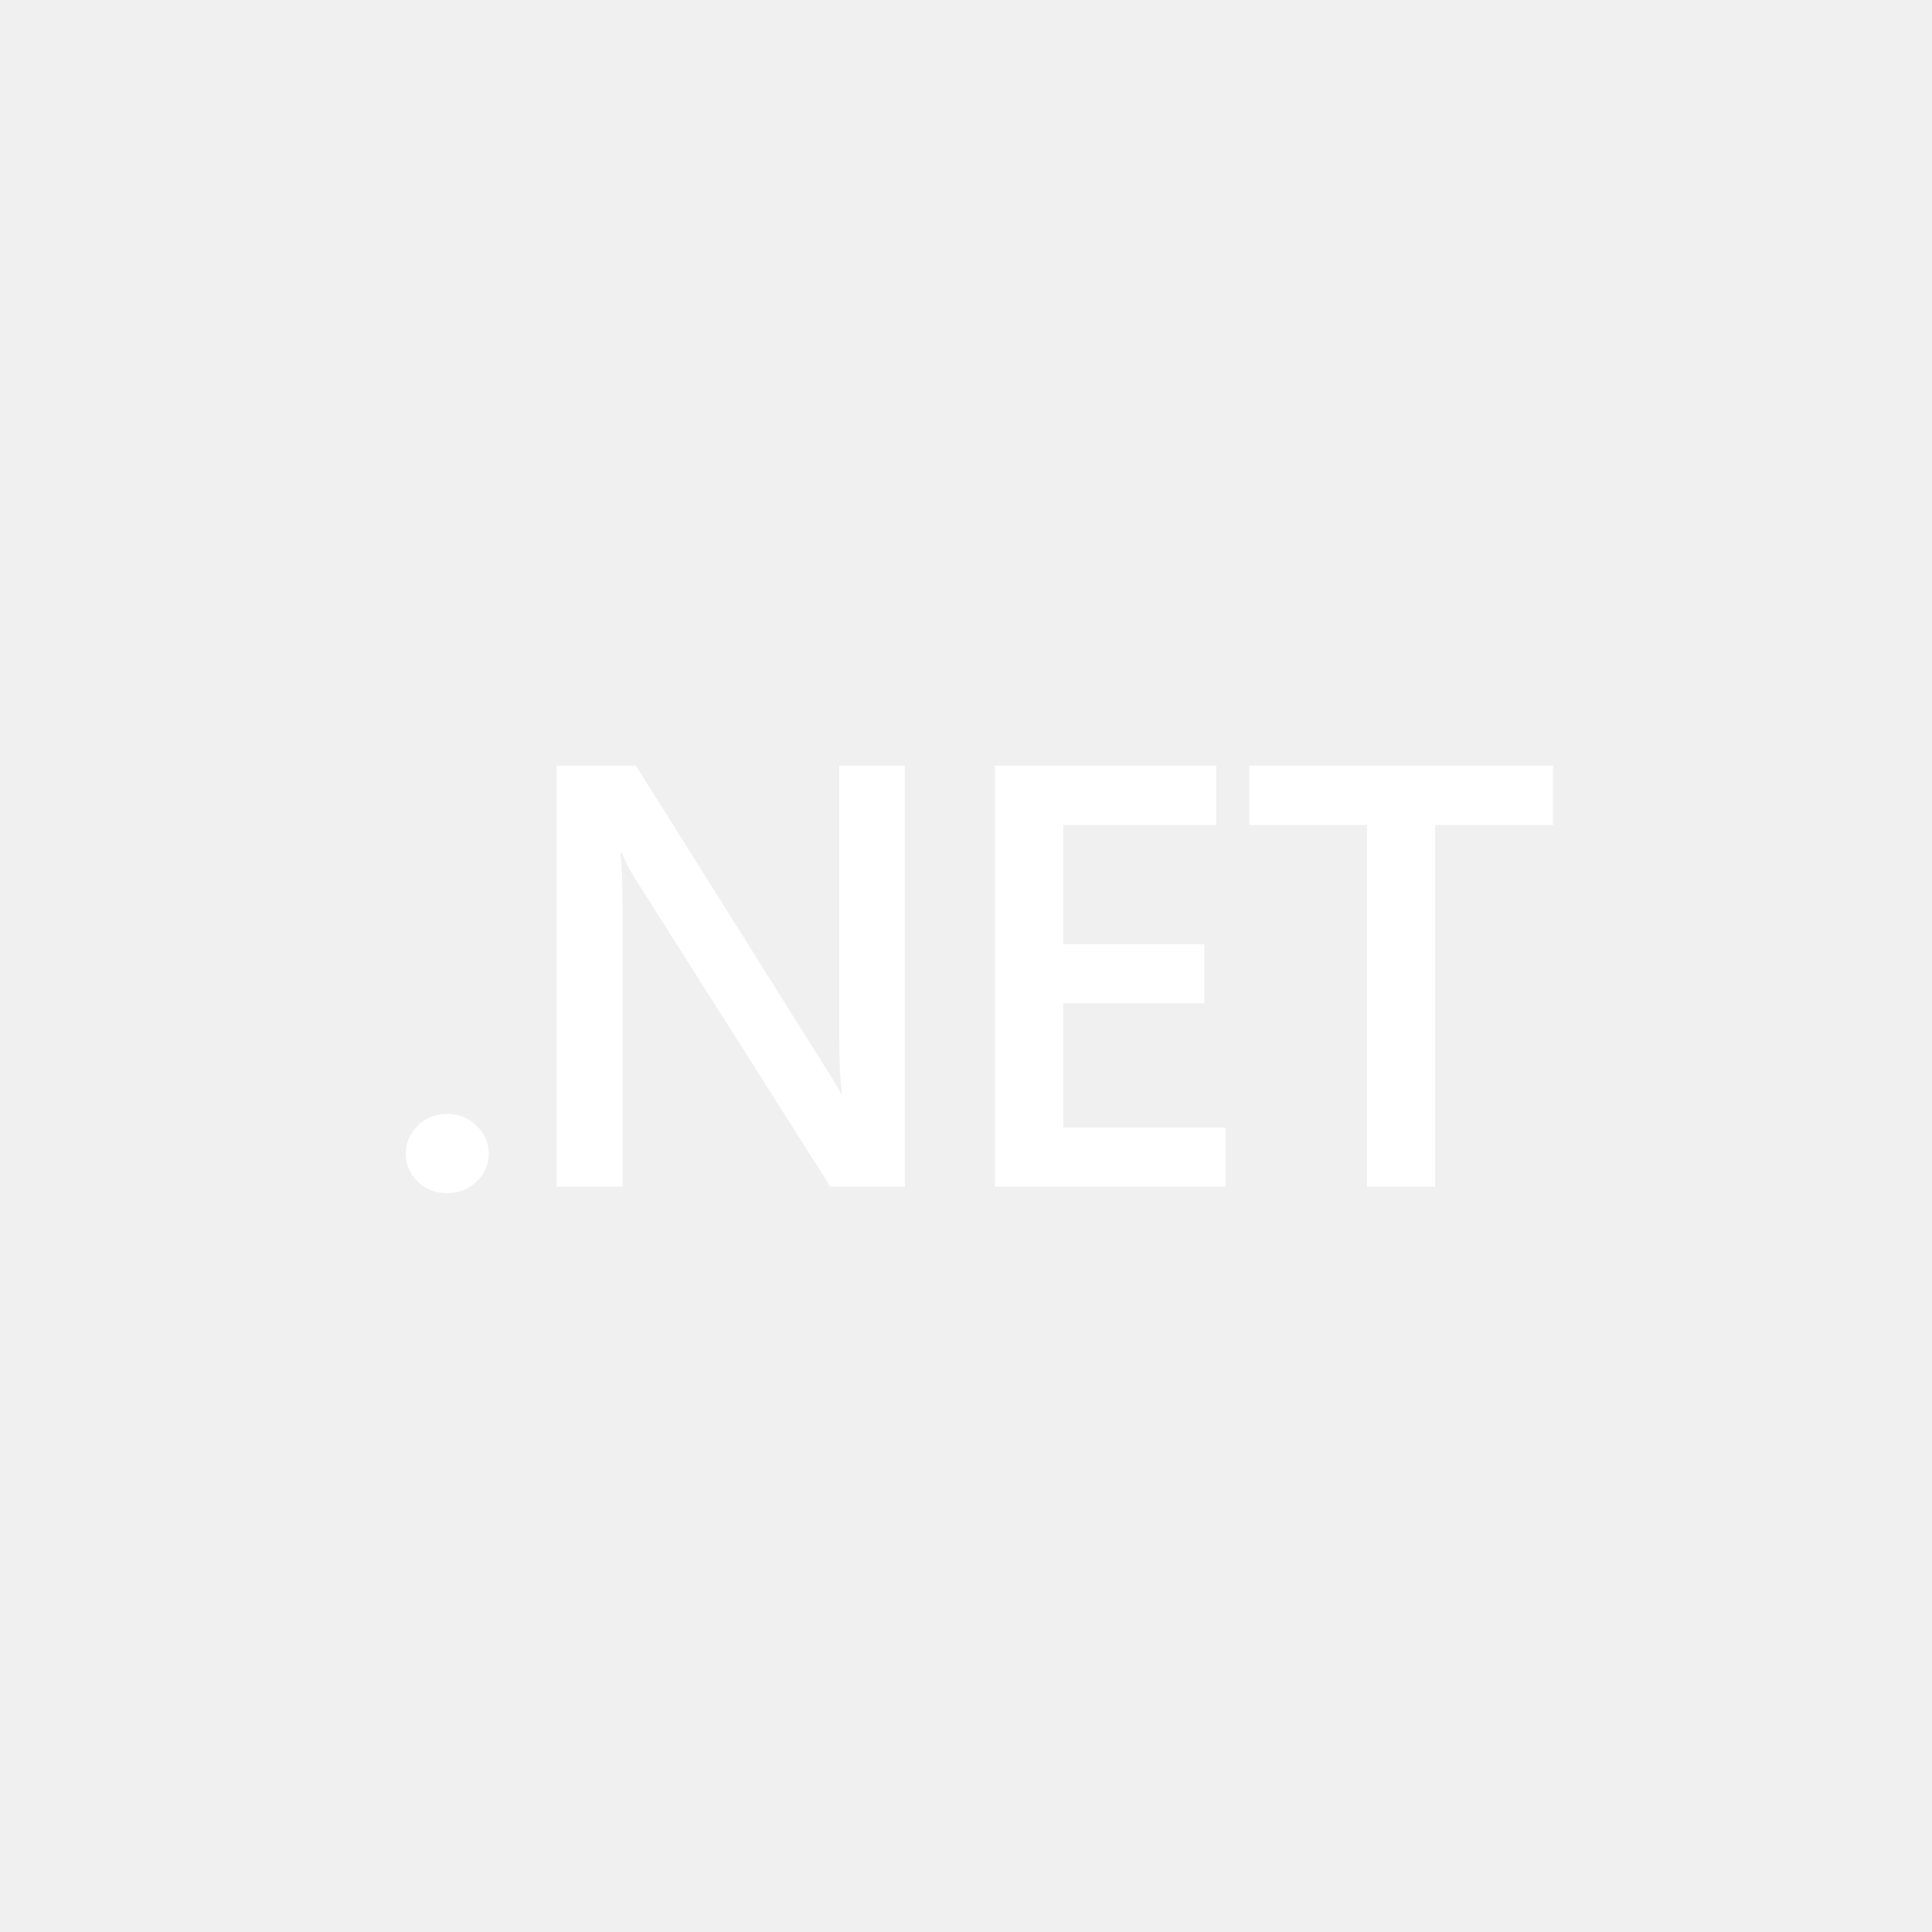
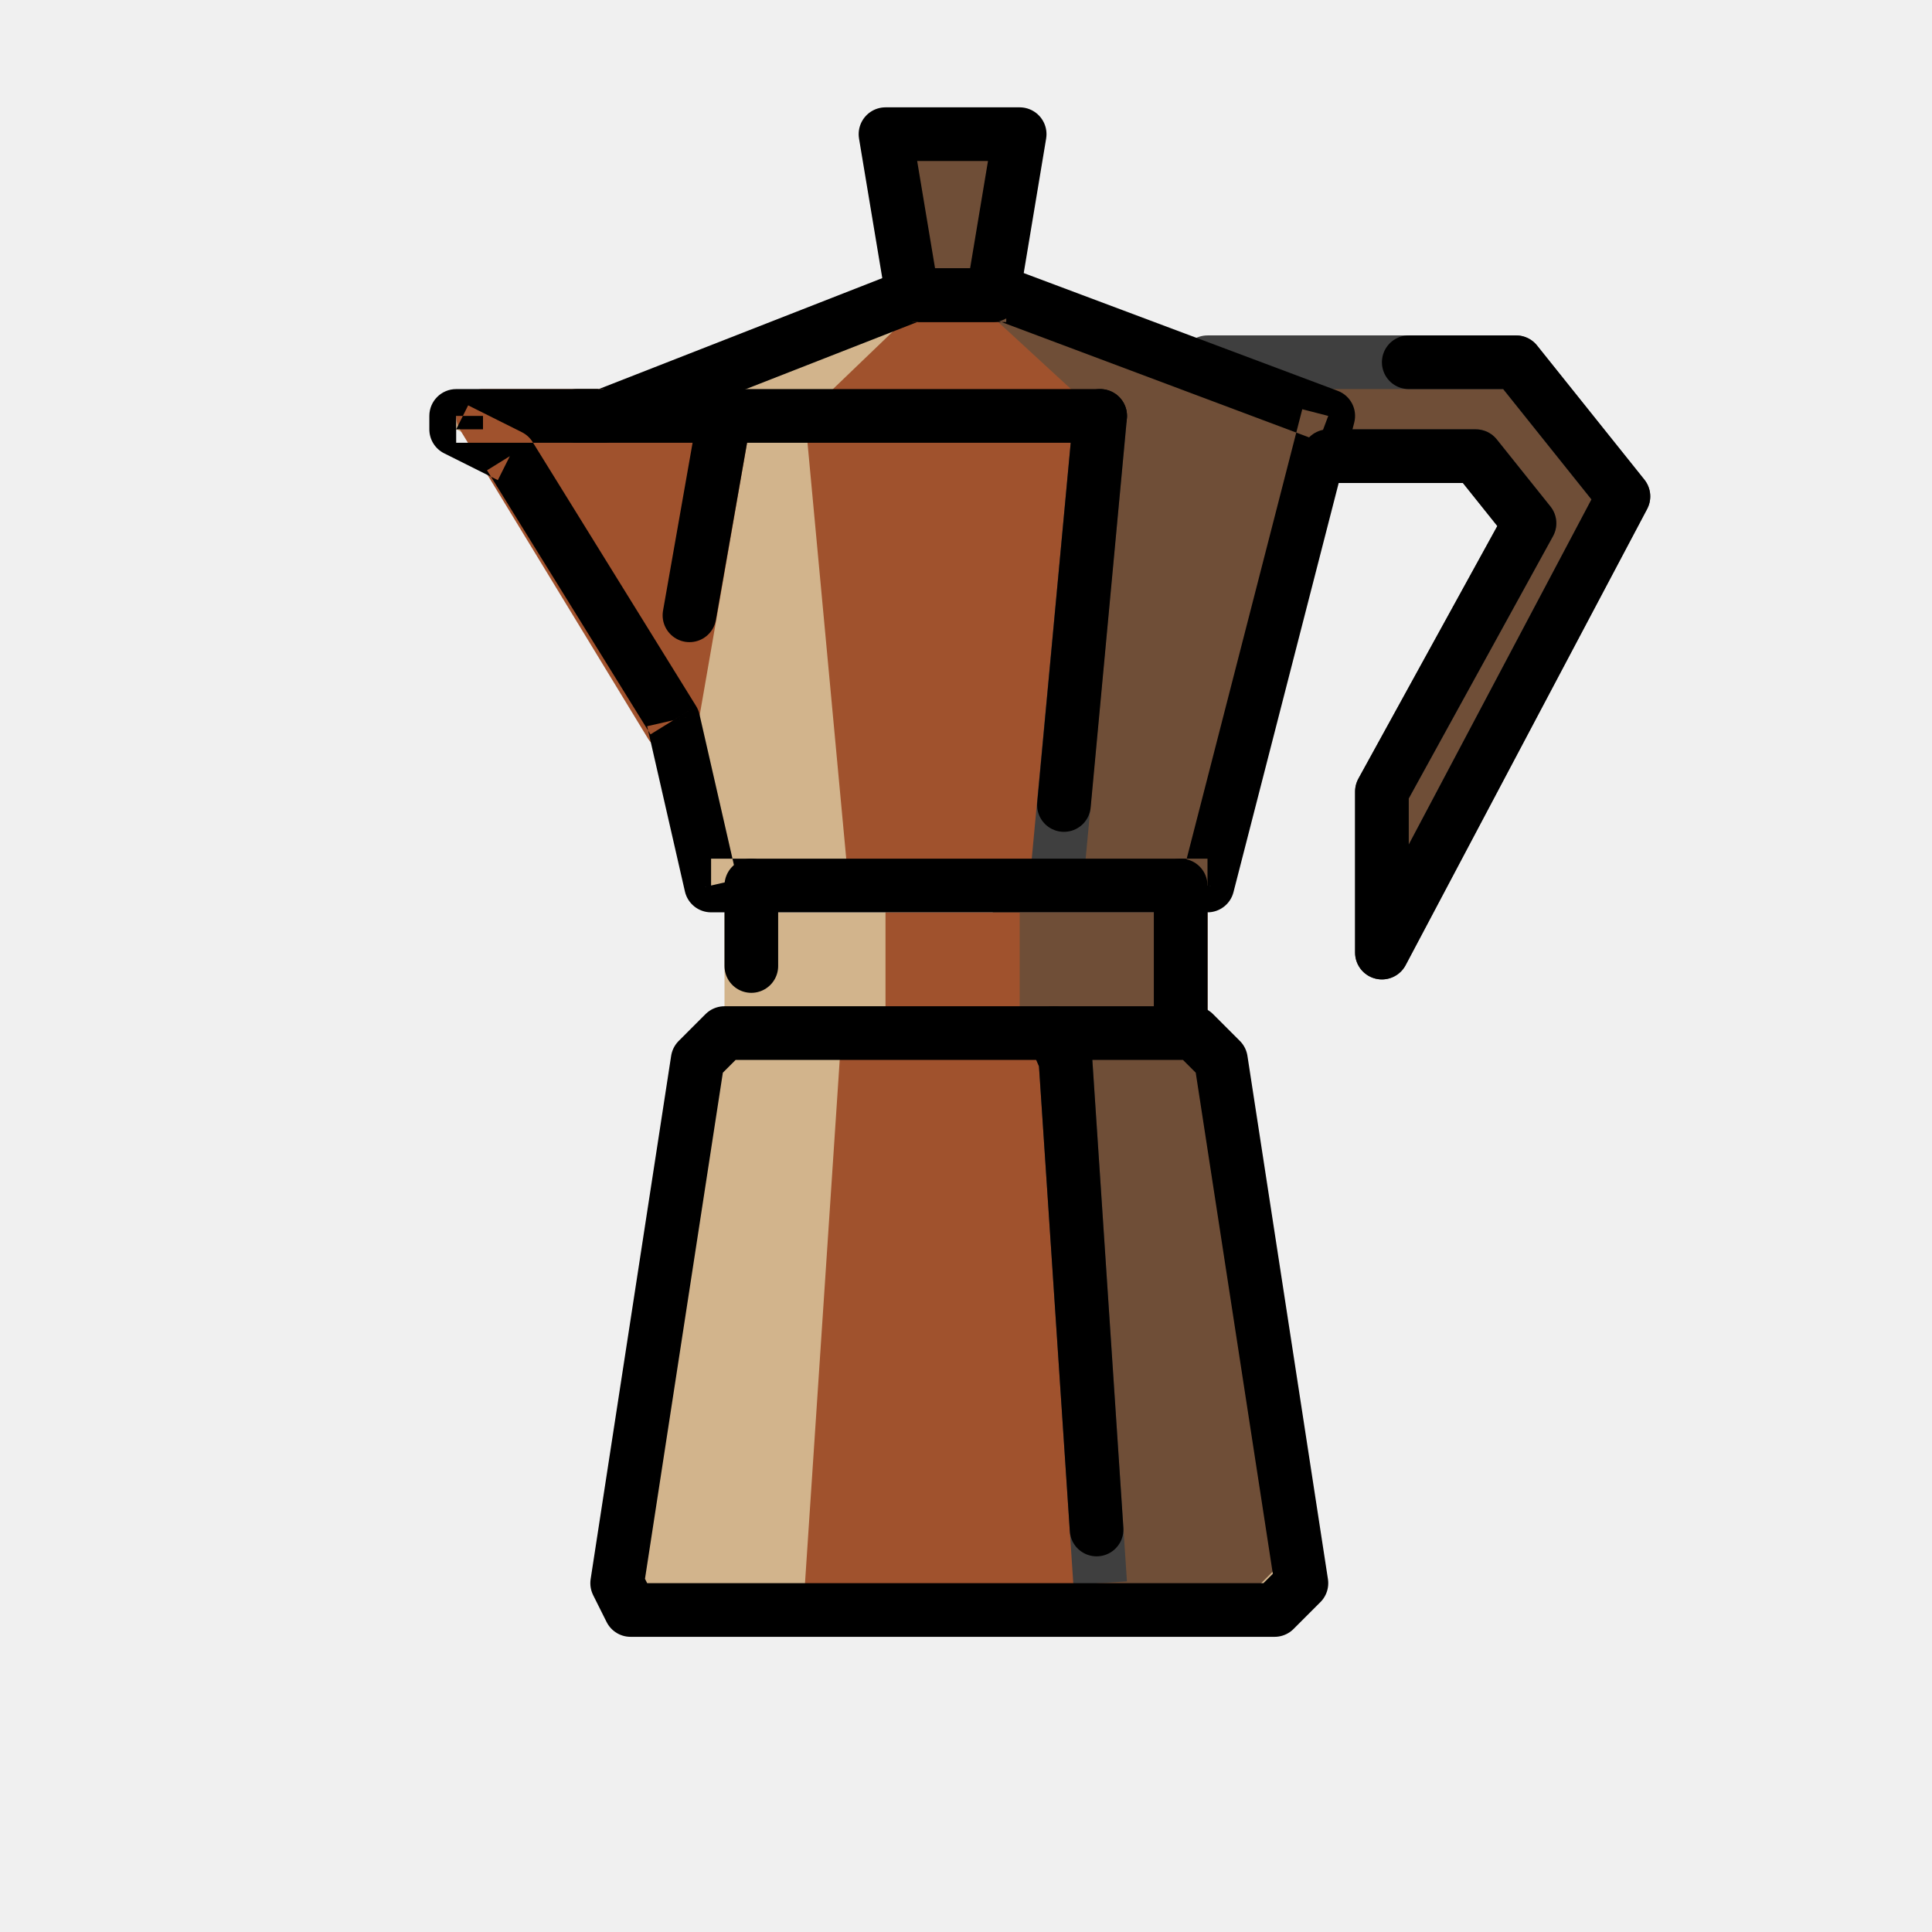
<svg xmlns="http://www.w3.org/2000/svg" width="456" height="456" viewBox="0 0 456 456" version="1.1" xml:space="preserve" style="fill-rule:evenodd;clip-rule:evenodd;stroke-linejoin:round;stroke-miterlimit:2;">
-   <path d="m 105.5,281.609 c -2.703,0 -5.001,-0.9 -6.893,-2.702 -1.892,-1.848 -2.838,-4.042 -2.838,-6.582 0,-2.587 0.946,-4.804 2.838,-6.652 1.892,-1.848 4.19,-2.772 6.893,-2.772 2.748,0 5.068,0.924 6.96,2.772 1.937,1.848 2.906,4.064 2.906,6.652 0,2.54 -0.968,4.734 -2.906,6.582 -1.892,1.802 -4.212,2.702 -6.96,2.702 z" style="fill:#ffffff;fill-rule:nonzero;stroke-width:0.838" />
-   <path d="M 213.561,280.084 H 195.99 L 149.7,207.054 c -1.171,-1.848 -2.14,-3.765 -2.906,-5.751 h -0.406 c 0.361,2.125 0.541,6.675 0.541,13.65 v 65.132 h -15.543 v -99.36 h 18.719 l 44.737,71.298 c 1.892,2.957 3.109,4.989 3.649,6.098 h 0.27 c -0.45,-2.632 -0.676,-7.09 -0.676,-13.373 v -64.023 h 15.476 z" style="fill:#ffffff;fill-rule:nonzero;stroke-width:0.838" />
-   <path d="m 289.251,280.084 h -54.401 v -99.36 h 52.238 v 13.997 h -36.154 v 28.131 h 33.316 v 13.927 h -33.316 v 29.378 h 38.316 z" style="fill:#ffffff;fill-rule:nonzero;stroke-width:0.838" />
-   <path d="M 366.565,194.721 H 338.722 v 85.363 h -16.084 v -85.363 h -27.775 v -13.997 h 71.701 z" style="fill:#ffffff;fill-rule:nonzero;stroke-width:0.838" />
+   <g transform="translate(228, 228) scale(6.3333) translate(-36, -36)">
+     <g id="line-supplement">
+       <path fill="none" stroke="#000000" stroke-linecap="round" stroke-linejoin="round" stroke-width="2" d="M31 15.5L32.38 30" />
+       <path fill="none" stroke="#000000" stroke-linecap="round" stroke-linejoin="round" stroke-width="2" d="M32.71 39L32.279 40L31.117 57.5" />
+     </g>
+     <g id="color">
+       <path fill="#6F4E37" stroke="#3F3F3F" stroke-linecap="round" stroke-linejoin="round" stroke-width="2" d="M56.5 13.5H45L49.5 17H55L57 19.5L51.5 29.5V35.5L60.5 18.5L56.5 13.5Z" />
+       <path fill="#D2B48C" d="M26 40L23 59.5L23.5 60.5H47.5L48.5 59.5L45.5 40L44.5 39H43.5H27L26 40Z" />
+       <path fill="#6F4E37" fill-rule="evenodd" d="M37 59.5V38H42.5H43.5L44.5 39L47.5 58.5L46.5 59.5H37Z" clip-rule="evenodd" />
+       <path fill="#A0522D" d="M31.294 39.5L30 59L30.216 60H40.569L41 59L39.706 39.5L39.275 38.5H31.726L31.294 39.5Z" />
+       <path fill="none" stroke="#3F3F3F" stroke-linejoin="round" stroke-width="2" d="M41 59L39.706 39.5L39.275 38.5" />
+       <path fill="#D2B48C" fill-rule="evenodd" d="M45 33L49.5 15.5L37.5 11H34L22.5 15.5H17V16L19 17L25.092 26.841L26.5 33H45Z" clip-rule="evenodd" />
+       <path fill="#6F4E37" fill-rule="evenodd" d="M35 33V11H38L50 15.5L45.5 33H35Z" clip-rule="evenodd" />
+       <path fill="#A0522D" d="M41 15.5L39.167 33H31.63L30 15.5L34.685 11H36.111L41 15.5Z" />
+       <path fill="none" stroke="#3F3F3F" stroke-linecap="round" stroke-linejoin="round" stroke-width="2" d="M39.367 32.936L41 15.5" />
+       <path fill="#A0522D" stroke="#A0522D" stroke-width="2" d="M27 15.5L25 27L18 15.5H27Z" />
+       <rect x="27" y="34" width="18" height="4" fill="#D2B48C" />
+       <g>
+         <rect x="37" y="34" width="8" height="4" fill="#6F4E37" />
+         <rect x="37" y="34" width="8" height="4" fill="#6F4E37" />
+       </g>
+       <rect x="33" y="34" width="5" height="4" fill="#A0522D" />
+       <path fill="#6F4E37" d="M33 5H38L37 11H34L33 5Z" />
+     </g>
+     <g id="line">
+       <path fill="none" stroke="#000000" stroke-linejoin="round" stroke-width="2" d="M26 39.5L23 59L23.5 60H47.5L48.5 59L45.5 39.5L44.5 38.5H43.5H27L26 39.5Z" />
+       <path fill="#000000" d="M49.5 15.5L50.468 15.749C50.596 15.254 50.33 14.743 49.851 14.564L49.5 15.5ZM45 33V34C45.456 34 45.855 33.691 45.968 33.249L45 33ZM37.5 11L37.851 10.064C37.739 10.022 37.62 10 37.5 10V11ZM34 11V10C33.875 10 33.752 10.023 33.636 10.069L34 11ZM22.5 15.5V16.5C22.625 16.5 22.748 16.477 22.864 16.431L22.5 15.5ZM17 15.5V14.5C16.448 14.5 16 14.948 16 15.5H17ZM17 16H16C16 16.379 16.214 16.725 16.553 16.894L17 16ZM19 17L19.85 16.474C19.753 16.316 19.613 16.189 19.447 16.106L19 17ZM25.092 26.841L26.067 26.619C26.043 26.511 26.001 26.409 25.943 26.315L25.092 26.841ZM26.5 33L25.525 33.223C25.629 33.678 26.034 34 26.5 34V33ZM48.532 15.251L44.032 32.751L45.968 33.249L50.468 15.749L48.532 15.251ZM37.149 11.936L49.149 16.436L49.851 14.564L37.851 10.064L37.149 11.936ZM34 12H37.5V10H34V12ZM22.864 16.431L34.364 11.931L33.636 10.069L22.136 14.569L22.864 16.431ZM17 16.5H22.5V14.5H17V16.5ZM18 16V15.5H16V16H18ZM19.447 16.106L17.447 15.106L16.553 16.894L18.553 17.894L19.447 16.106ZM25.943 26.315L19.85 16.474L18.15 17.526L24.242 27.368L25.943 26.315ZM27.475 32.777L26.067 26.619L24.117 27.064L25.525 33.223L27.475 32.777ZM45 32H26.5V34H45V32Z" />
+       <path fill="none" stroke="#000000" stroke-linecap="round" stroke-linejoin="round" stroke-width="2" d="M52.5 13.5H56.5L60.5 18.5L51.5 35.5V29.5L57 19.5L55 17H49.5" />
+       <path fill="none" stroke="#000000" stroke-linecap="round" stroke-linejoin="round" stroke-width="2" d="M41 15.5L39.65 30" />
+       <path fill="none" stroke="#000000" stroke-linecap="round" stroke-linejoin="round" stroke-width="2" d="M39.275 38.5L39.706 39.5L40.867 57" />
+       <path fill="none" stroke="#000000" stroke-linejoin="round" stroke-width="2" d="M33 5H38L37 11H34L33 5Z" />
+       <path fill="none" stroke="#000000" stroke-linecap="round" stroke-width="2" d="M21.5 15.5H41" />
+       <path fill="none" stroke="#000000" stroke-linecap="round" stroke-width="2" d="M26.989 15.575L25.694 22.931" />
+       <path fill="none" stroke="#000000" stroke-linecap="round" stroke-width="2" d="M28 33V36" />
+       <path fill="none" stroke="#000000" stroke-linecap="round" stroke-width="2" d="M44 33V38" />
+     </g>
+   </g>
</svg>
